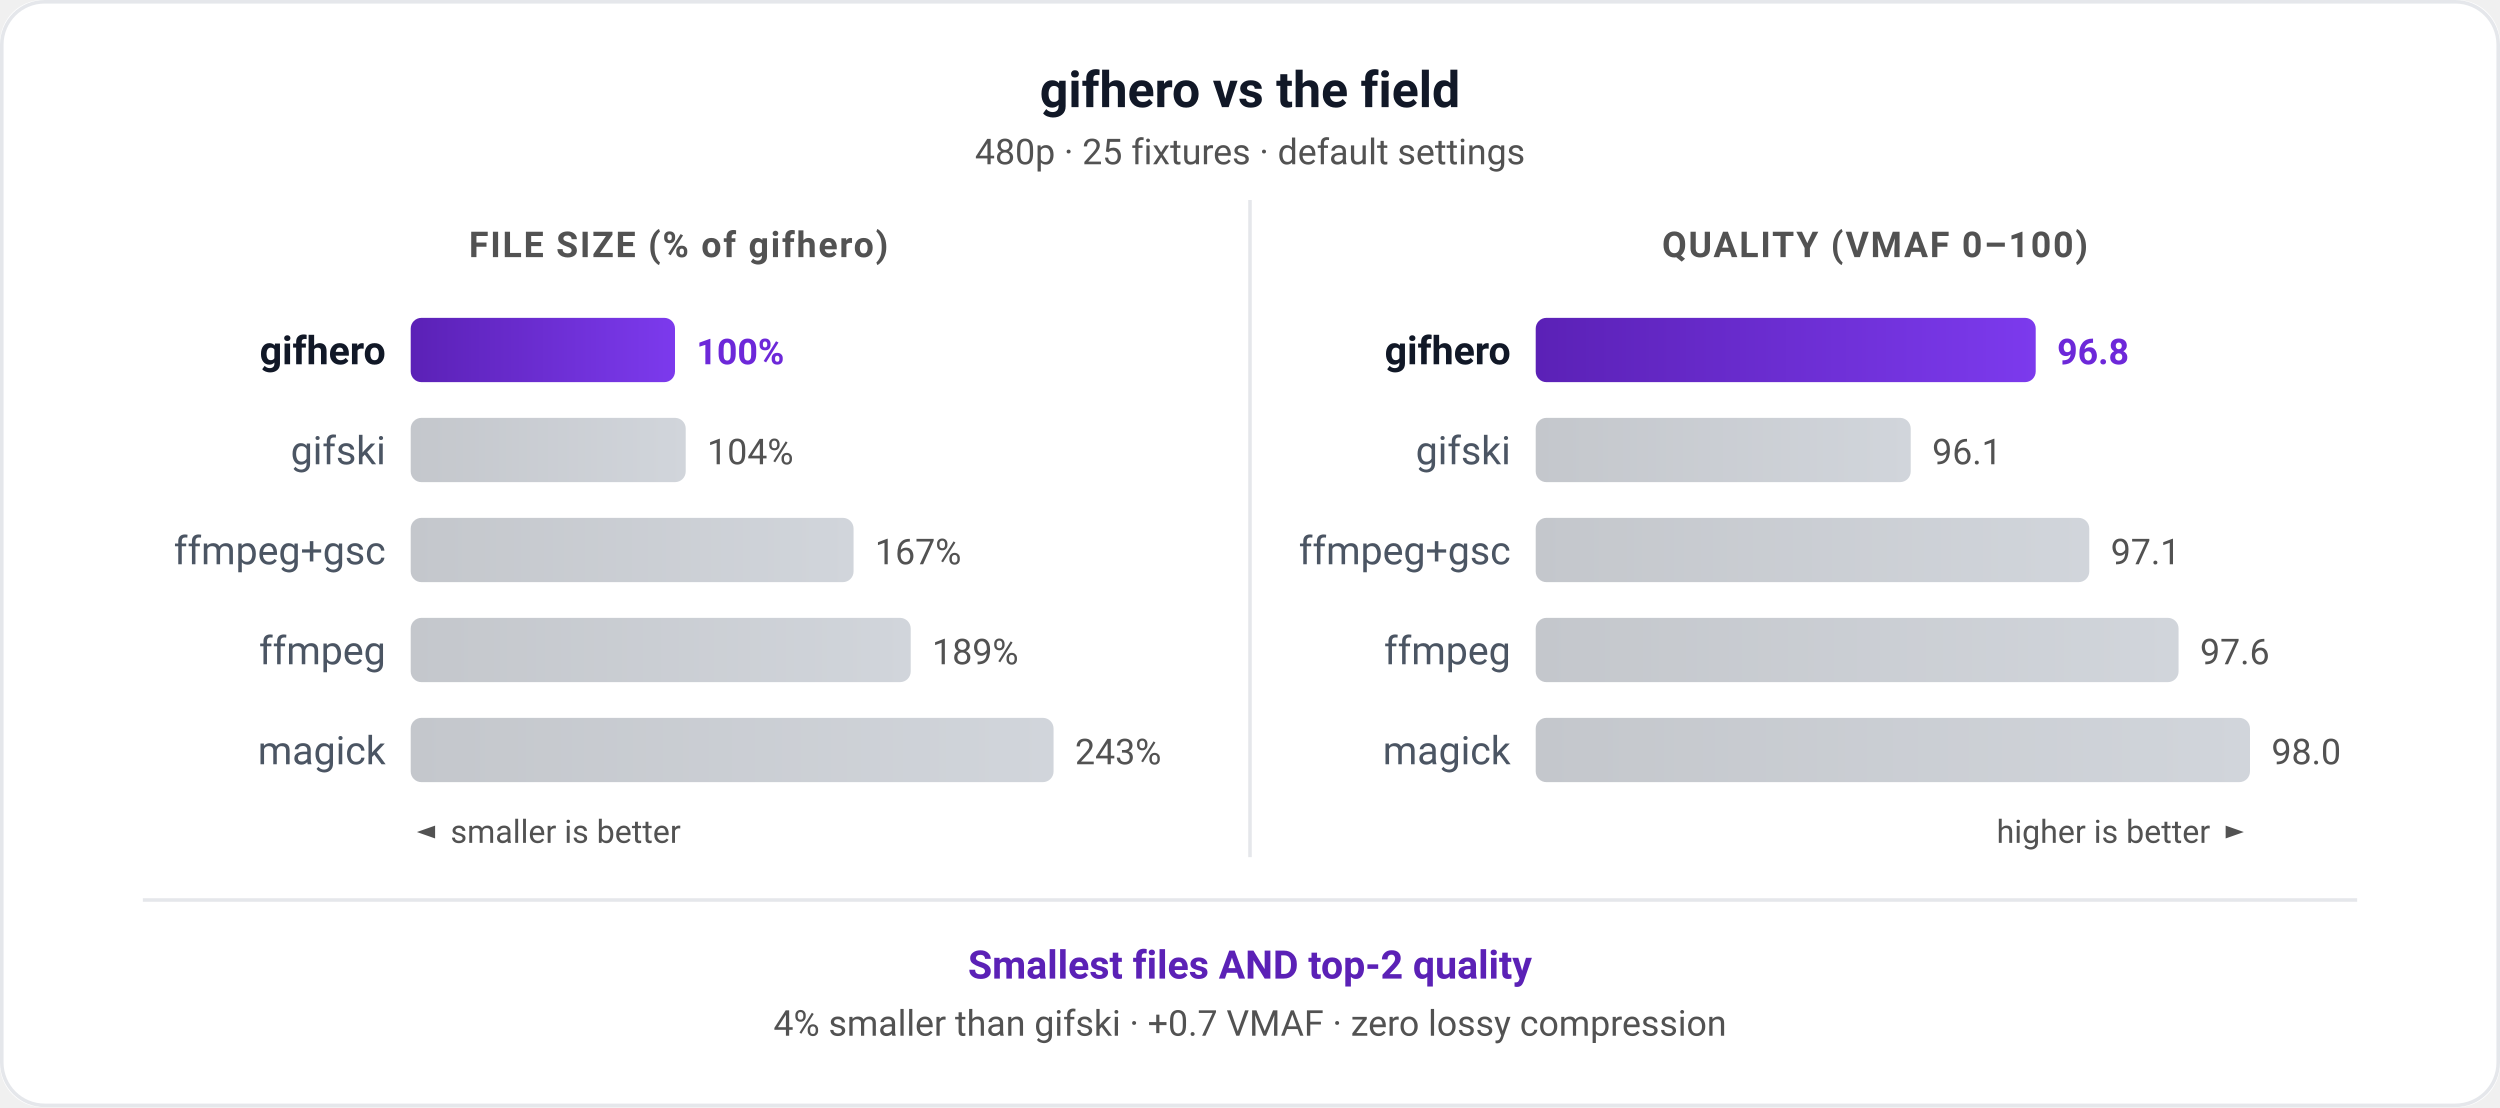
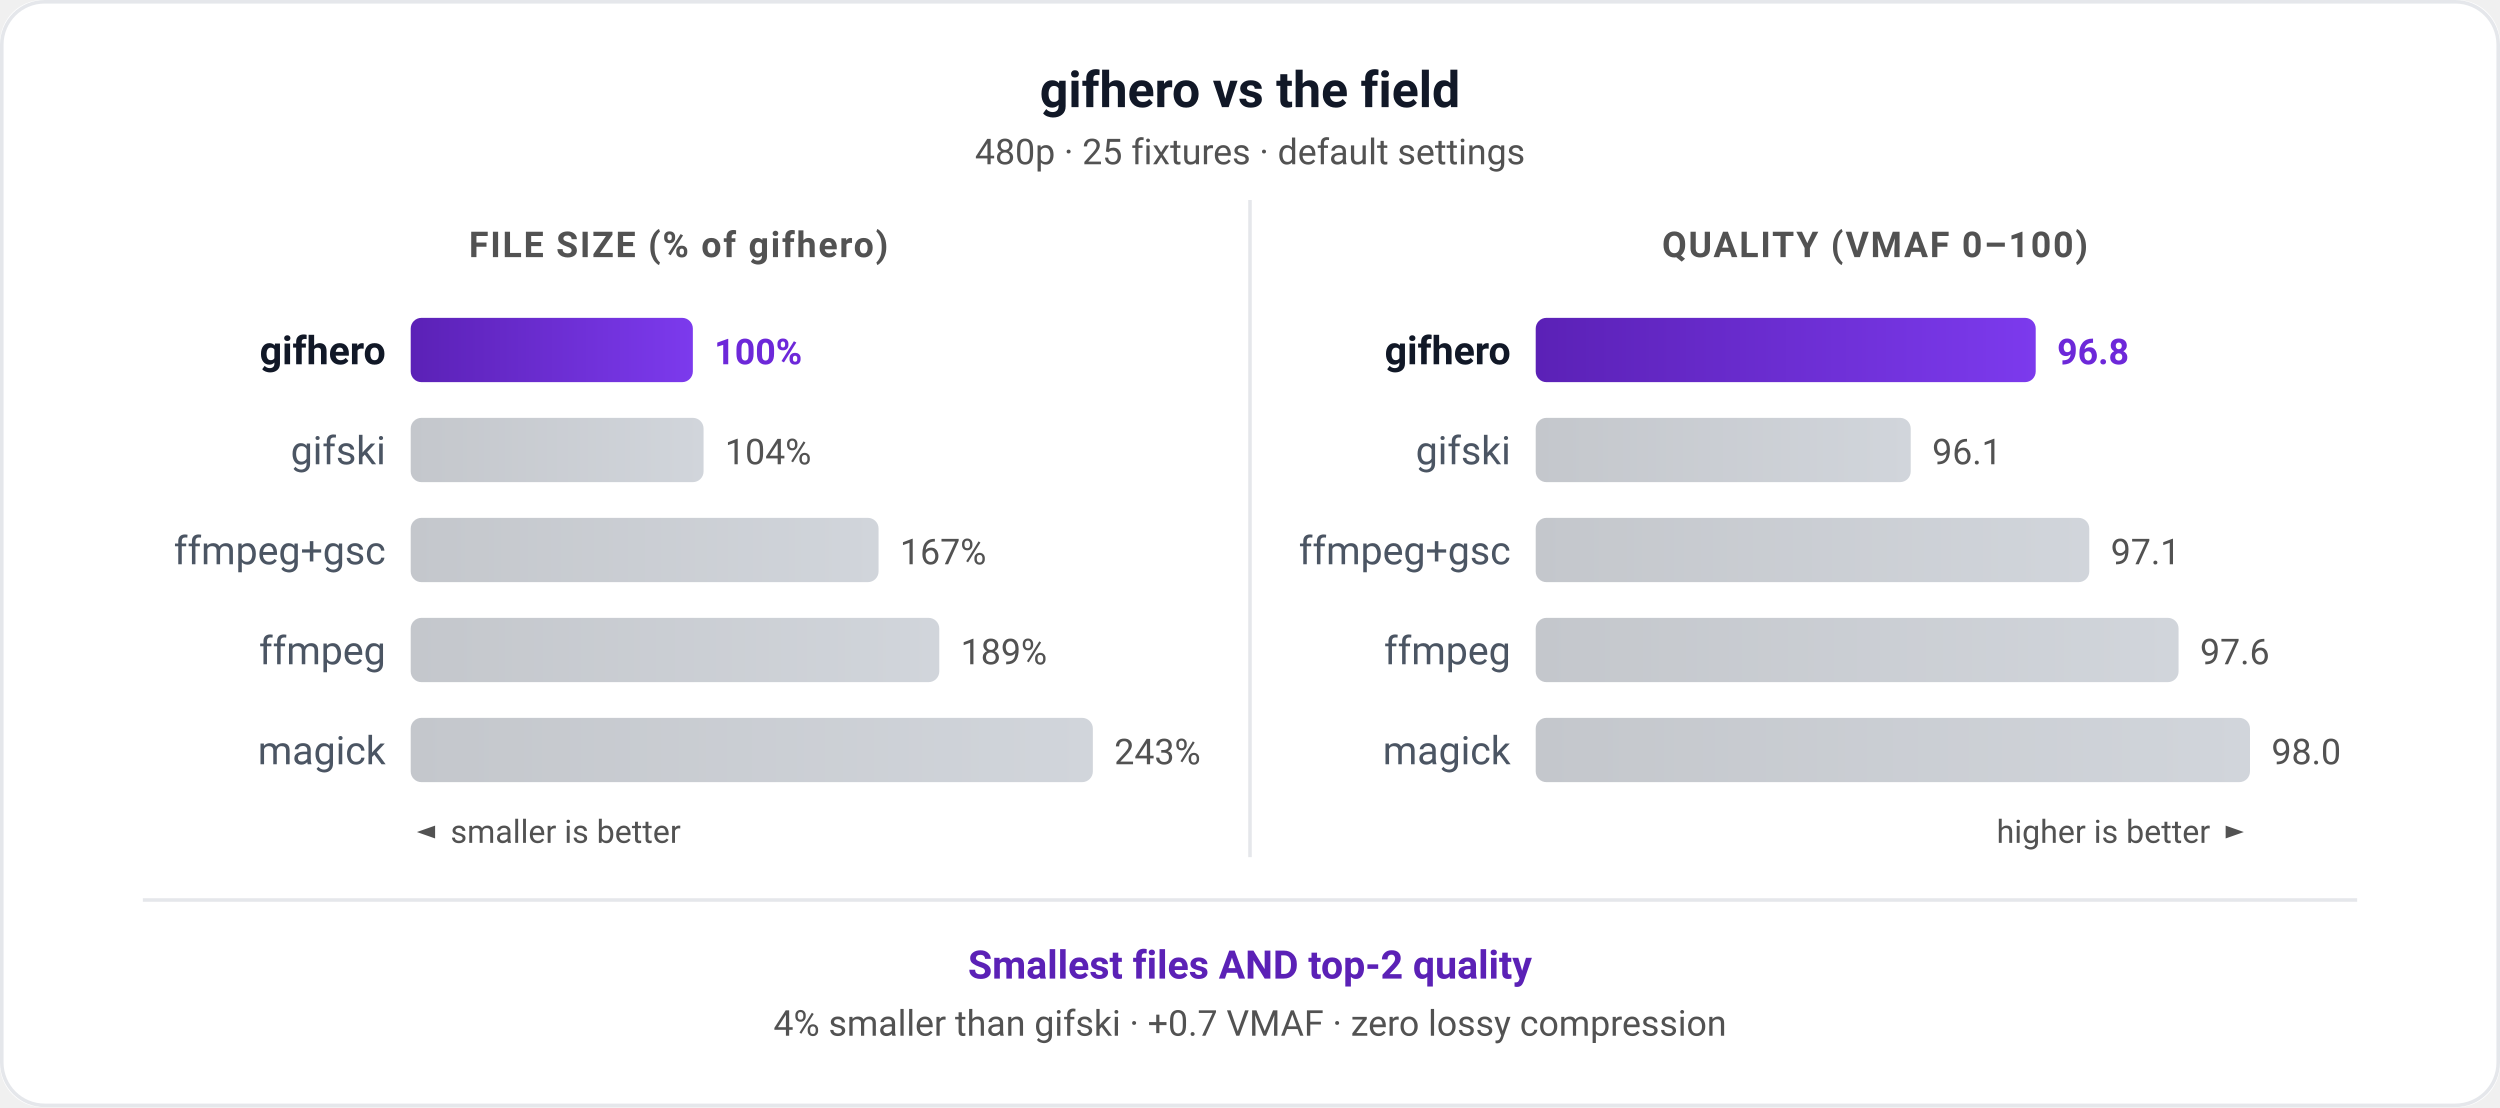
<svg xmlns="http://www.w3.org/2000/svg" viewBox="0 0 700 310" font-family="-apple-system,BlinkMacSystemFont,'Segoe UI',Roboto,Helvetica,sans-serif">
  <defs>
    <linearGradient id="g1" x1="0" y1="0" x2="1" y2="0">
      <stop offset="0%" stop-color="#5b21b6" />
      <stop offset="100%" stop-color="#7c3aed" />
    </linearGradient>
    <linearGradient id="g2" x1="0" y1="0" x2="1" y2="0">
      <stop offset="0%" stop-color="#c4c7cc" />
      <stop offset="100%" stop-color="#d1d5db" />
    </linearGradient>
  </defs>
  <rect width="700" height="310" rx="12" fill="#ffffff" />
  <rect x="0.5" y="0.5" width="699" height="309" rx="12" fill="none" stroke="#e5e7eb" />
  <text x="350" y="30" text-anchor="middle" font-size="14" font-weight="700" fill="#111827">gifhero vs the field</text>
  <text x="350" y="46" text-anchor="middle" font-size="10" fill="#525252">480p · 25 fixtures · default settings</text>
  <line x1="350" y1="56" x2="350" y2="240" stroke="#e5e7eb" stroke-width="1" />
  <text x="190" y="72" text-anchor="middle" font-size="10" font-weight="600" fill="#525252" letter-spacing="0.05em">FILE SIZE (% of gifhero)</text>
  <text x="108" y="102" text-anchor="end" font-size="11" font-weight="600" fill="#111827">gifhero</text>
-   <rect x="115" y="89" width="74" height="18" rx="3" fill="url(#g1)" />
-   <text x="195" y="102" font-size="10" fill="#6d28d9" font-weight="600">100%</text>
+   <rect x="115" y="89" width="79" height="18" rx="3" fill="url(#g1)" />
+   <text x="200" y="102" font-size="10" fill="#6d28d9" font-weight="600">100%</text>
  <text x="108" y="130" text-anchor="end" font-size="11" fill="#4b5563">gifski</text>
-   <rect x="115" y="117" width="77" height="18" rx="3" fill="url(#g2)" />
-   <text x="198" y="130" font-size="10" fill="#525252">104%</text>
+   <rect x="115" y="117" width="82" height="18" rx="3" fill="url(#g2)" />
+   <text x="203" y="130" font-size="10" fill="#525252">104%</text>
  <text x="108" y="158" text-anchor="end" font-size="11" fill="#4b5563">ffmpeg+gsc</text>
-   <rect x="115" y="145" width="124" height="18" rx="3" fill="url(#g2)" />
-   <text x="245" y="158" font-size="10" fill="#525252">167%</text>
+   <rect x="115" y="145" width="131" height="18" rx="3" fill="url(#g2)" />
+   <text x="252" y="158" font-size="10" fill="#525252">167%</text>
  <text x="108" y="186" text-anchor="end" font-size="11" fill="#4b5563">ffmpeg</text>
-   <rect x="115" y="173" width="140" height="18" rx="3" fill="url(#g2)" />
-   <text x="261" y="186" font-size="10" fill="#525252">189%</text>
+   <rect x="115" y="173" width="148" height="18" rx="3" fill="url(#g2)" />
+   <text x="269" y="186" font-size="10" fill="#525252">189%</text>
  <text x="108" y="214" text-anchor="end" font-size="11" fill="#4b5563">magick</text>
-   <rect x="115" y="201" width="180" height="18" rx="3" fill="url(#g2)" />
-   <text x="301" y="214" font-size="10" fill="#525252">243%</text>
+   <rect x="115" y="201" width="191" height="18" rx="3" fill="url(#g2)" />
+   <text x="312" y="214" font-size="10" fill="#525252">243%</text>
  <text x="115" y="236" font-size="9" fill="#525252">◄ smaller is better</text>
  <text x="525" y="72" text-anchor="middle" font-size="10" font-weight="600" fill="#525252" letter-spacing="0.05em">QUALITY (VMAF 0–100)</text>
  <text x="423" y="102" text-anchor="end" font-size="11" font-weight="600" fill="#111827">gifhero</text>
  <rect x="430" y="89" width="140" height="18" rx="3" fill="url(#g1)" />
  <text x="576" y="102" font-size="10" fill="#6d28d9" font-weight="600">96.8</text>
  <text x="423" y="130" text-anchor="end" font-size="11" fill="#4b5563">gifski</text>
  <rect x="430" y="117" width="105" height="18" rx="3" fill="url(#g2)" />
  <text x="541" y="130" font-size="10" fill="#525252">96.1</text>
  <text x="423" y="158" text-anchor="end" font-size="11" fill="#4b5563">ffmpeg+gsc</text>
  <rect x="430" y="145" width="155" height="18" rx="3" fill="url(#g2)" />
  <text x="591" y="158" font-size="10" fill="#525252">97.1</text>
  <text x="423" y="186" text-anchor="end" font-size="11" fill="#4b5563">ffmpeg</text>
  <rect x="430" y="173" width="180" height="18" rx="3" fill="url(#g2)" />
  <text x="616" y="186" font-size="10" fill="#525252">97.6</text>
  <text x="423" y="214" text-anchor="end" font-size="11" fill="#4b5563">magick</text>
  <rect x="430" y="201" width="200" height="18" rx="3" fill="url(#g2)" />
  <text x="636" y="214" font-size="10" fill="#525252">98.0</text>
  <text x="630" y="236" text-anchor="end" font-size="9" fill="#525252">higher is better ►</text>
  <line x1="40" y1="252" x2="660" y2="252" stroke="#e5e7eb" stroke-width="1" />
  <text x="350" y="274" text-anchor="middle" font-size="11" font-weight="600" fill="#5b21b6">Smallest files AND top-2 quality</text>
  <text x="350" y="290" text-anchor="middle" font-size="10" fill="#525252">4% smaller than gifski · +0.7 VMAF · zero lossy compression</text>
</svg>
